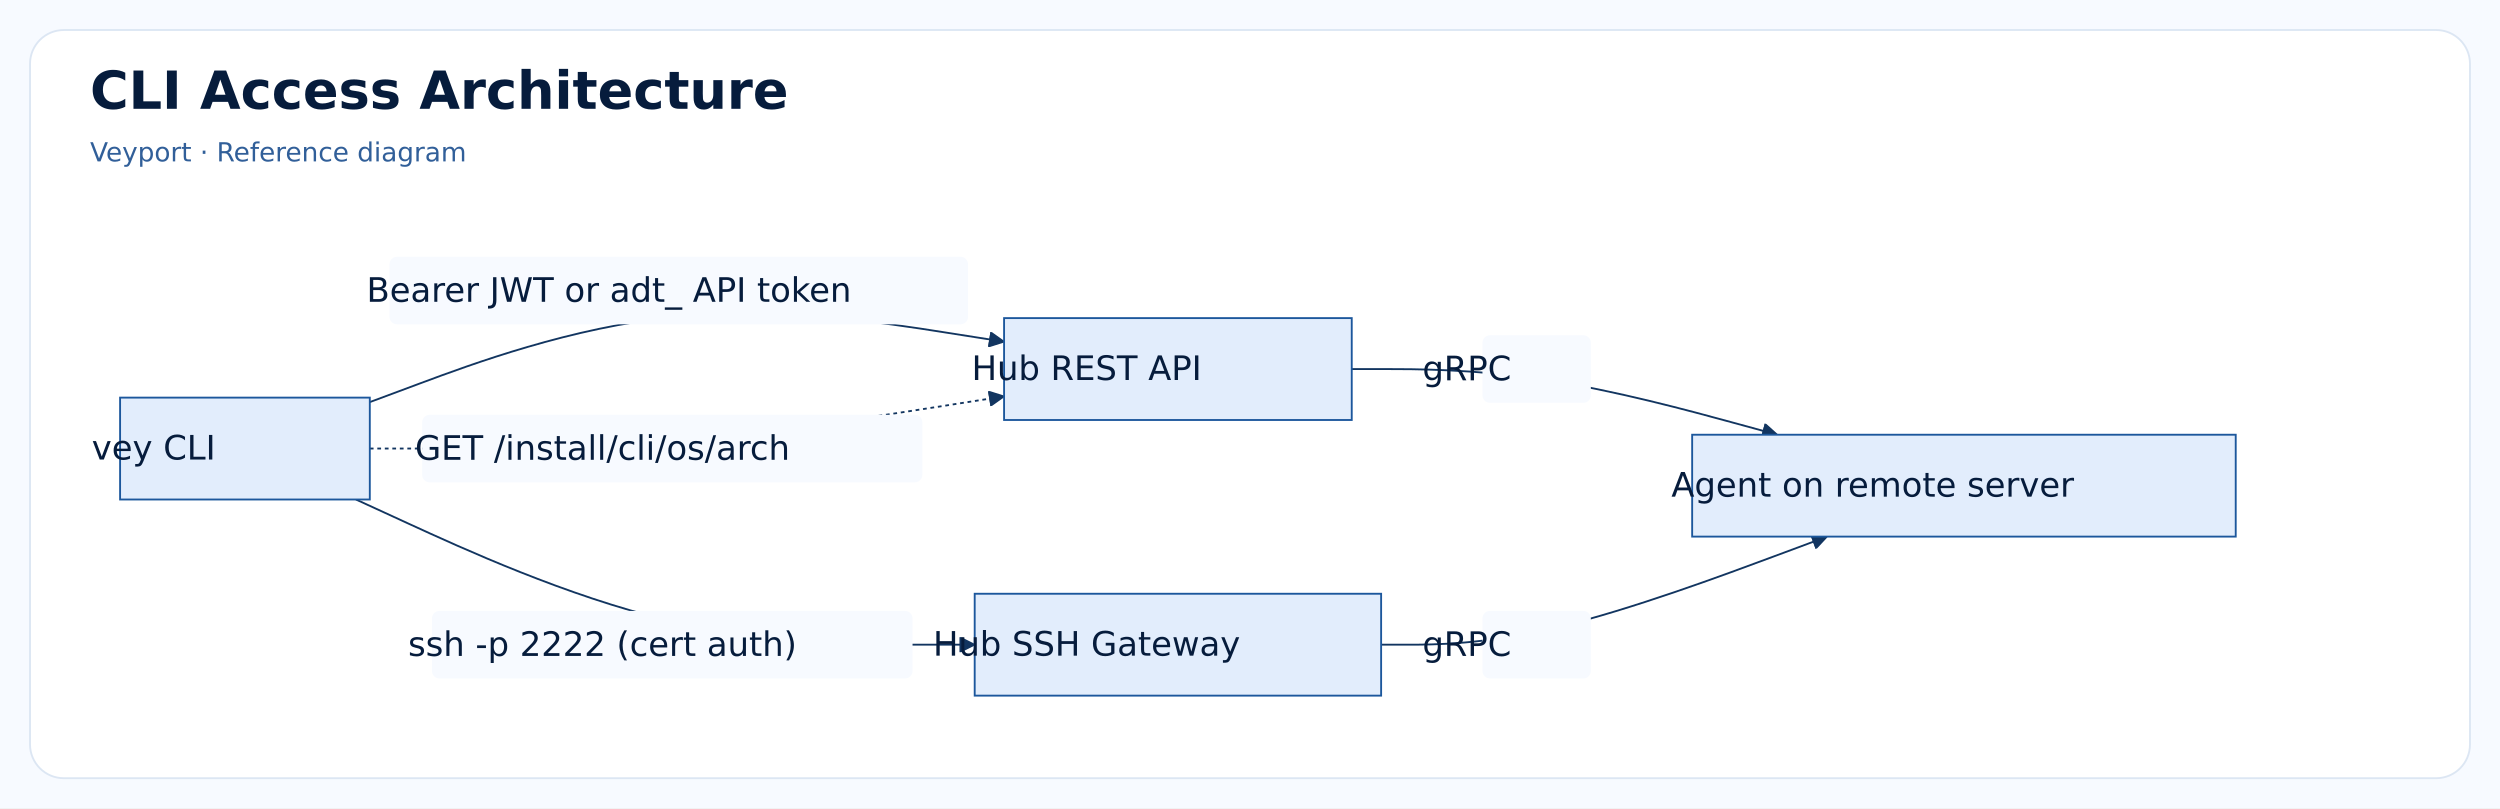
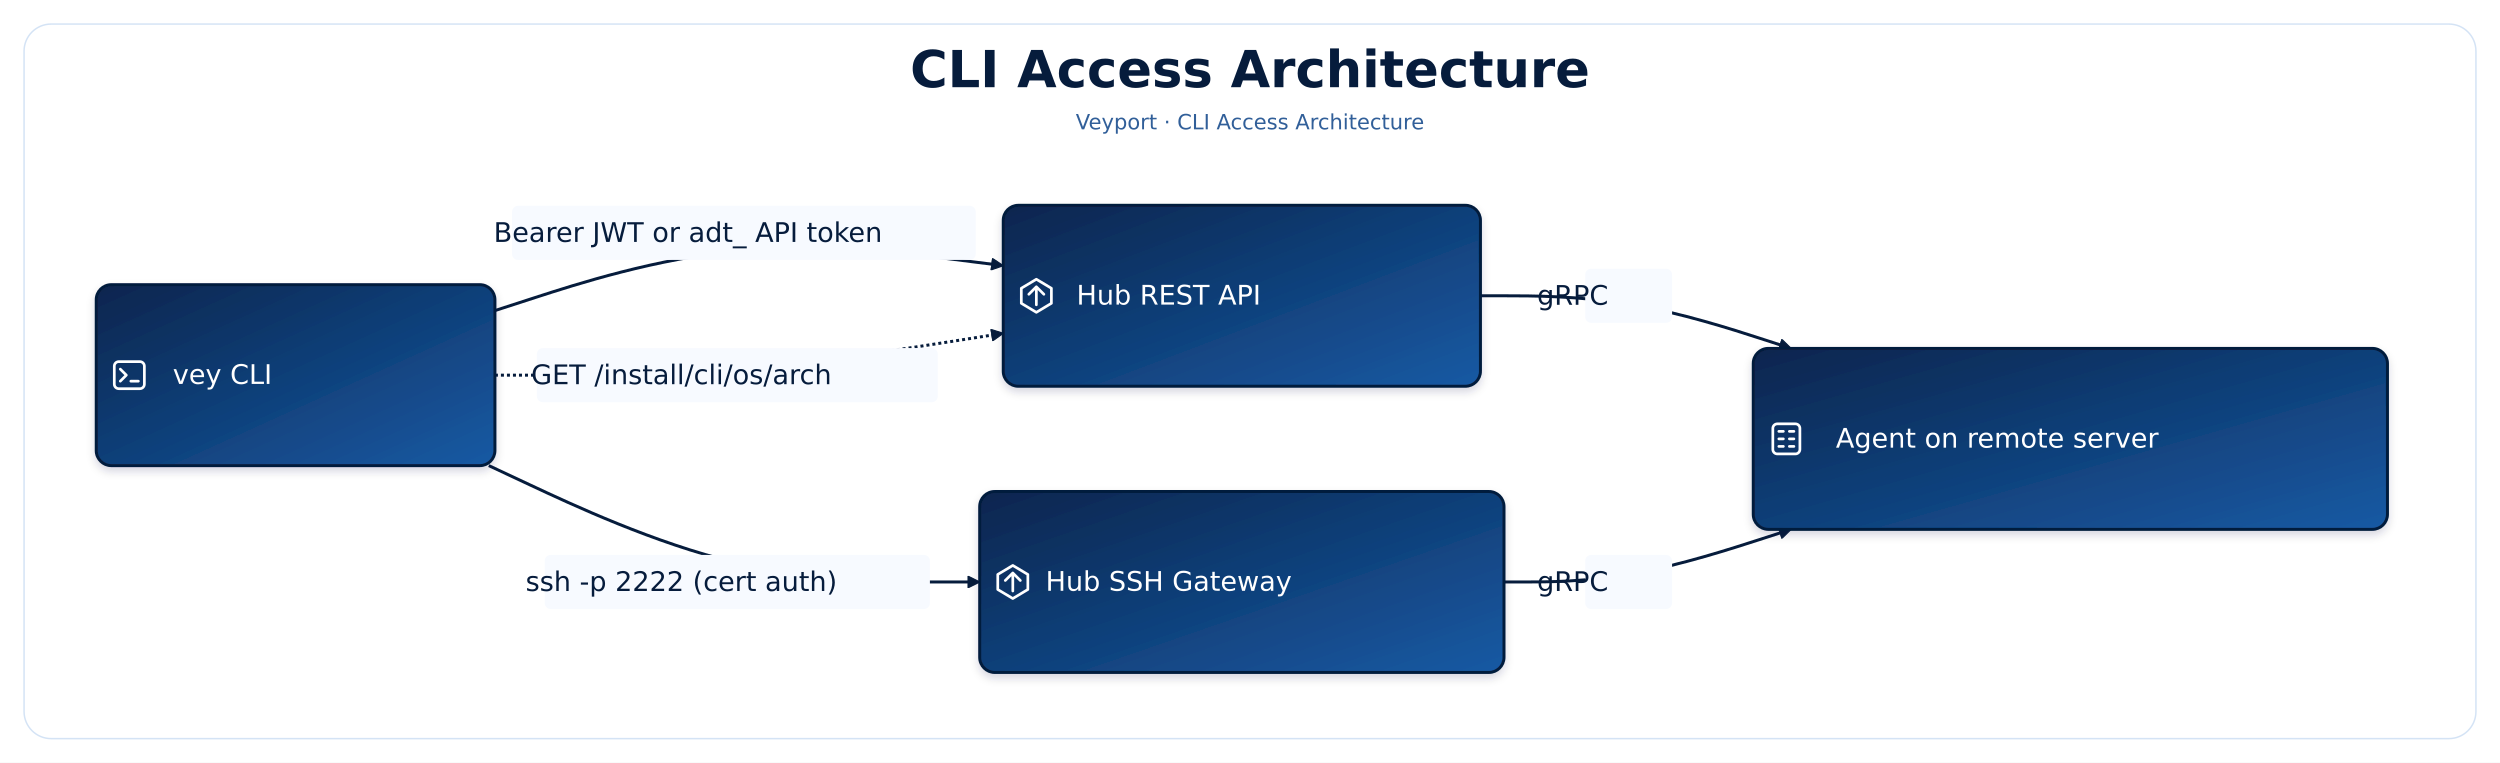
- <svg xmlns="http://www.w3.org/2000/svg" xml:space="preserve" width="1332.32" height="430.725" viewBox="0 0 1332.32 430.725">
-   <rect width="1332.32" height="430.725" fill="#f7faff" />
-   <rect x="16" y="16" width="1300.32" height="398.725" rx="18" fill="#ffffff" stroke="#dce6f3" />
-   <text x="48" y="58" font-family="DejaVu Sans" font-size="28" font-weight="bold" fill="#061c3c">CLI Access Architecture</text>
-   <text x="48" y="86" font-family="DejaVu Sans" font-size="14" fill="#315f99">Veyport · Reference diagram</text>
-   <svg id="figure1" overflow="visible" x="48" y="112" width="1236.32" height="266.725" viewBox="-8 -8 1236.32 266.725">
-     <style>#figure1{font-family:DejaVu Sans;font-size:18px;fill:#061c3c;}@keyframes edge-animation-frame{from{stroke-dashoffset:0;}}@keyframes dash{to{stroke-dashoffset:0;}}#figure1 .edge-animation-slow{stroke-dasharray:9,5!important;stroke-dashoffset:900;animation:dash 50s linear infinite;stroke-linecap:round;}#figure1 .edge-animation-fast{stroke-dasharray:9,5!important;stroke-dashoffset:900;animation:dash 20s linear infinite;stroke-linecap:round;}#figure1 .error-icon{fill:#eef4fc;}#figure1 .error-text{fill:#110b03;stroke:#110b03;}#figure1 .edge-thickness-normal{stroke-width:1px;}#figure1 .edge-thickness-thick{stroke-width:3.5px;}#figure1 .edge-pattern-solid{stroke-dasharray:0;}#figure1 .edge-thickness-invisible{stroke-width:0;fill:none;}#figure1 .edge-pattern-dashed{stroke-dasharray:3;}#figure1 .edge-pattern-dotted{stroke-dasharray:2;}#figure1 .marker{fill:#123560;stroke:#123560;}#figure1 .marker.cross{stroke:#123560;}#figure1 svg{font-family:DejaVu Sans;font-size:18px;}#figure1 p{margin:0;}#figure1 .label{font-family:DejaVu Sans;color:#061c3c;}#figure1 .cluster-label text{fill:#110b03;}#figure1 .cluster-label span{color:#110b03;}#figure1 .cluster-label span p{background-color:transparent;}#figure1 .label text,#figure1 span{fill:#061c3c;color:#061c3c;}#figure1 .node rect,#figure1 .node circle,#figure1 .node ellipse,#figure1 .node polygon,#figure1 .node path{fill:#e2edfc;stroke:#1c579c;stroke-width:1px;}#figure1 .rough-node .label text,#figure1 .node .label text,#figure1 .image-shape .label,#figure1 .icon-shape .label{text-anchor:middle;}#figure1 .node .katex path{fill:#000;stroke:#000;stroke-width:1px;}#figure1 .rough-node .label,#figure1 .node .label,#figure1 .image-shape .label,#figure1 .icon-shape .label{text-align:center;}#figure1 .node.clickable{cursor:pointer;}#figure1 .root .anchor path{fill:#123560!important;stroke-width:0;stroke:#123560;}#figure1 .arrowheadPath{fill:#080500;}#figure1 .edgePath .path{stroke:#123560;stroke-width:1px;}#figure1 .flowchart-link{stroke:#123560;fill:none;}#figure1 .edgeLabel{background-color:#f7faff;text-align:center;}#figure1 .edgeLabel p{background-color:#f7faff;}#figure1 .edgeLabel rect{opacity:0.5;background-color:#f7faff;fill:#f7faff;}#figure1 .labelBkg{background-color:rgba(247, 250, 255, 0.5);}#figure1 .cluster rect{fill:#eef4fc;stroke:#4775b3;stroke-width:1px;}#figure1 .cluster text{fill:#110b03;}#figure1 .cluster span{color:#110b03;}#figure1 div.mermaidTooltip{position:absolute;text-align:center;max-width:200px;padding:2px;font-family:DejaVu Sans;font-size:12px;background:#eef4fc;border:1px solid hsl(214.286, 30%, 86.078%);border-radius:2px;pointer-events:none;z-index:100;}#figure1 .flowchartTitleText{text-anchor:middle;font-size:18px;fill:#061c3c;}#figure1 rect.text{fill:none;stroke-width:0;}#figure1 .icon-shape,#figure1 .image-shape{background-color:#f7faff;text-align:center;}#figure1 .icon-shape p,#figure1 .image-shape p{background-color:#f7faff;padding:2px;}#figure1 .icon-shape .label rect,#figure1 .image-shape .label rect{opacity:0.5;background-color:#f7faff;fill:#f7faff;}#figure1 .label-icon{display:inline-block;height:1em;overflow:visible;vertical-align:-0.125em;}#figure1 .node .label-icon path{fill:currentColor;stroke:revert;stroke-width:revert;}#figure1 .node .neo-node{stroke:#1c579c;}#figure1 [data-look="neo"].node rect,#figure1 [data-look="neo"].cluster rect,#figure1 [data-look="neo"].node polygon{stroke:url(#figure1-gradient);filter:drop-shadow( 1px 2px 2px rgba(185,185,185,1));}#figure1 [data-look="neo"].node path{stroke:url(#figure1-gradient);stroke-width:1px;}#figure1 [data-look="neo"].node .outer-path{filter:drop-shadow( 1px 2px 2px rgba(185,185,185,1));}#figure1 [data-look="neo"].node .neo-line path{stroke:#1c579c;filter:none;}#figure1 [data-look="neo"].node circle{stroke:url(#figure1-gradient);filter:drop-shadow( 1px 2px 2px rgba(185,185,185,1));}#figure1 [data-look="neo"].node circle .state-start{fill:#000000;}#figure1 [data-look="neo"].icon-shape .icon{fill:url(#figure1-gradient);filter:drop-shadow( 1px 2px 2px rgba(185,185,185,1));}#figure1 [data-look="neo"].icon-shape .icon-neo path{stroke:url(#figure1-gradient);filter:drop-shadow( 1px 2px 2px rgba(185,185,185,1));}#figure1 :root{--mermaid-font-family:DejaVu Sans;}</style>
+ <svg xmlns="http://www.w3.org/2000/svg" xml:space="preserve" width="1662.32" height="507.125" viewBox="0 0 1662.32 507.125">
+   <rect width="1662.32" height="507.125" fill="#ffffff" />
+   <defs>
+     <linearGradient id="figure1-card" x1="0" y1="0" x2="1" y2="1">
+       <stop offset="0" stop-color="#08254e" />
+       <stop offset="1" stop-color="#185aa4" />
+     </linearGradient>
+     <filter id="figure1-shadow" x="-10%" y="-20%" width="120%" height="150%">
+       <feDropShadow dx="0" dy="3" stdDeviation="3" flood-color="#061c3c" flood-opacity="0.16" />
+     </filter>
+   </defs>
+   <rect x="16" y="16" width="1630.32" height="475.125" rx="18" fill="#ffffff" stroke="#d4e3f5" />
+   <text x="831.16" y="58" text-anchor="middle" font-family="DejaVu Sans" font-size="34" font-weight="bold" fill="#061c3c">CLI Access Architecture</text>
+   <text x="831.16" y="86" text-anchor="middle" font-family="DejaVu Sans" font-size="14" fill="#315f99">Veyport · CLI Access Architecture</text>
+   <svg id="figure1" overflow="visible" x="48" y="112" width="1566.32" height="343.125" viewBox="-8 -8 1566.32 343.125">
+     <style>#figure1{font-family:DejaVu Sans;font-size:18px;fill:#ffffff;}@keyframes edge-animation-frame{from{stroke-dashoffset:0;}}@keyframes dash{to{stroke-dashoffset:0;}}#figure1 .edge-animation-slow{stroke-dasharray:9,5!important;stroke-dashoffset:900;animation:dash 50s linear infinite;stroke-linecap:round;}#figure1 .edge-animation-fast{stroke-dasharray:9,5!important;stroke-dashoffset:900;animation:dash 20s linear infinite;stroke-linecap:round;}#figure1 .error-icon{fill:#eef4fc;}#figure1 .error-text{fill:#110b03;stroke:#110b03;}#figure1 .edge-thickness-normal{stroke-width:1px;}#figure1 .edge-thickness-thick{stroke-width:3.5px;}#figure1 .edge-pattern-solid{stroke-dasharray:0;}#figure1 .edge-thickness-invisible{stroke-width:0;fill:none;}#figure1 .edge-pattern-dashed{stroke-dasharray:3;}#figure1 .edge-pattern-dotted{stroke-dasharray:2;}#figure1 .marker{fill:#123560;stroke:#123560;}#figure1 .marker.cross{stroke:#123560;}#figure1 svg{font-family:DejaVu Sans;font-size:18px;}#figure1 p{margin:0;}#figure1 .label{font-family:DejaVu Sans;color:#ffffff;}#figure1 .cluster-label text{fill:#110b03;}#figure1 .cluster-label span{color:#110b03;}#figure1 .cluster-label span p{background-color:transparent;}#figure1 .label text,#figure1 span{fill:#ffffff;color:#ffffff;}#figure1 .node rect,#figure1 .node circle,#figure1 .node ellipse,#figure1 .node polygon,#figure1 .node path{fill:#123c71;stroke:#1c579c;stroke-width:1px;}#figure1 .rough-node .label text,#figure1 .node .label text,#figure1 .image-shape .label,#figure1 .icon-shape .label{text-anchor:middle;}#figure1 .node .katex path{fill:#000;stroke:#000;stroke-width:1px;}#figure1 .rough-node .label,#figure1 .node .label,#figure1 .image-shape .label,#figure1 .icon-shape .label{text-align:center;}#figure1 .node.clickable{cursor:pointer;}#figure1 .root .anchor path{fill:#123560!important;stroke-width:0;stroke:#123560;}#figure1 .arrowheadPath{fill:#080500;}#figure1 .edgePath .path{stroke:#123560;stroke-width:1px;}#figure1 .flowchart-link{stroke:#123560;fill:none;}#figure1 .edgeLabel{background-color:#f7faff;text-align:center;}#figure1 .edgeLabel p{background-color:#f7faff;}#figure1 .edgeLabel rect{opacity:0.5;background-color:#f7faff;fill:#f7faff;}#figure1 .labelBkg{background-color:rgba(247, 250, 255, 0.5);}#figure1 .cluster rect{fill:#eef4fc;stroke:#4775b3;stroke-width:1px;}#figure1 .cluster text{fill:#110b03;}#figure1 .cluster span{color:#110b03;}#figure1 div.mermaidTooltip{position:absolute;text-align:center;max-width:200px;padding:2px;font-family:DejaVu Sans;font-size:12px;background:#eef4fc;border:1px solid hsl(214.286, 30%, 86.078%);border-radius:2px;pointer-events:none;z-index:100;}#figure1 .flowchartTitleText{text-anchor:middle;font-size:18px;fill:#ffffff;}#figure1 rect.text{fill:none;stroke-width:0;}#figure1 .icon-shape,#figure1 .image-shape{background-color:#f7faff;text-align:center;}#figure1 .icon-shape p,#figure1 .image-shape p{background-color:#f7faff;padding:2px;}#figure1 .icon-shape .label rect,#figure1 .image-shape .label rect{opacity:0.5;background-color:#f7faff;fill:#f7faff;}#figure1 .label-icon{display:inline-block;height:1em;overflow:visible;vertical-align:-0.125em;}#figure1 .node .label-icon path{fill:currentColor;stroke:revert;stroke-width:revert;}#figure1 .node .neo-node{stroke:#1c579c;}#figure1 [data-look="neo"].node rect,#figure1 [data-look="neo"].cluster rect,#figure1 [data-look="neo"].node polygon{stroke:url(#figure1-gradient);filter:drop-shadow( 1px 2px 2px rgba(185,185,185,1));}#figure1 [data-look="neo"].node path{stroke:url(#figure1-gradient);stroke-width:1px;}#figure1 [data-look="neo"].node .outer-path{filter:drop-shadow( 1px 2px 2px rgba(185,185,185,1));}#figure1 [data-look="neo"].node .neo-line path{stroke:#1c579c;filter:none;}#figure1 [data-look="neo"].node circle{stroke:url(#figure1-gradient);filter:drop-shadow( 1px 2px 2px rgba(185,185,185,1));}#figure1 [data-look="neo"].node circle .state-start{fill:#000000;}#figure1 [data-look="neo"].icon-shape .icon{fill:url(#figure1-gradient);filter:drop-shadow( 1px 2px 2px rgba(185,185,185,1));}#figure1 [data-look="neo"].icon-shape .icon-neo path{stroke:url(#figure1-gradient);filter:drop-shadow( 1px 2px 2px rgba(185,185,185,1));}#figure1 :root{--mermaid-font-family:DejaVu Sans;}</style>
    <g>
      <marker id="figure1_flowchart-v2-pointEnd" class="marker flowchart-v2" viewBox="0 0 10 10" refX="5" refY="5" markerUnits="userSpaceOnUse" markerWidth="8" markerHeight="8" orient="auto">
        <path d="M 0 0 L 10 5 L 0 10 z" class="arrowMarkerPath" style="stroke-width: 1; stroke-dasharray: 1,0;" />
      </marker>
      <marker id="figure1_flowchart-v2-pointStart" class="marker flowchart-v2" viewBox="0 0 10 10" refX="4.5" refY="5" markerUnits="userSpaceOnUse" markerWidth="8" markerHeight="8" orient="auto">
        <path d="M 0 5 L 10 10 L 10 0 z" class="arrowMarkerPath" style="stroke-width: 1; stroke-dasharray: 1,0;" />
      </marker>
      <marker id="figure1_flowchart-v2-pointEnd-margin" class="marker flowchart-v2" viewBox="0 0 11.5 14" refX="11.5" refY="7" markerUnits="userSpaceOnUse" markerWidth="10.5" markerHeight="14" orient="auto">
        <path d="M 0 0 L 11.5 7 L 0 14 z" class="arrowMarkerPath" style="stroke-width: 0; stroke-dasharray: 1,0;" />
      </marker>
      <marker id="figure1_flowchart-v2-pointStart-margin" class="marker flowchart-v2" viewBox="0 0 11.5 14" refX="1" refY="7" markerUnits="userSpaceOnUse" markerWidth="11.5" markerHeight="14" orient="auto">
        <polygon points="0,7 11.5,14 11.5,0" class="arrowMarkerPath" style="stroke-width: 0; stroke-dasharray: 1,0;" />
      </marker>
      <marker id="figure1_flowchart-v2-circleEnd" class="marker flowchart-v2" viewBox="0 0 10 10" refX="11" refY="5" markerUnits="userSpaceOnUse" markerWidth="11" markerHeight="11" orient="auto">
        <circle cx="5" cy="5" r="5" class="arrowMarkerPath" style="stroke-width: 1; stroke-dasharray: 1,0;" />
      </marker>
      <marker id="figure1_flowchart-v2-circleStart" class="marker flowchart-v2" viewBox="0 0 10 10" refX="-1" refY="5" markerUnits="userSpaceOnUse" markerWidth="11" markerHeight="11" orient="auto">
        <circle cx="5" cy="5" r="5" class="arrowMarkerPath" style="stroke-width: 1; stroke-dasharray: 1,0;" />
      </marker>
      <marker id="figure1_flowchart-v2-circleEnd-margin" class="marker flowchart-v2" viewBox="0 0 10 10" refY="5" refX="12.25" markerUnits="userSpaceOnUse" markerWidth="14" markerHeight="14" orient="auto">
        <circle cx="5" cy="5" r="5" class="arrowMarkerPath" style="stroke-width: 0; stroke-dasharray: 1,0;" />
      </marker>
      <marker id="figure1_flowchart-v2-circleStart-margin" class="marker flowchart-v2" viewBox="0 0 10 10" refX="-2" refY="5" markerUnits="userSpaceOnUse" markerWidth="14" markerHeight="14" orient="auto">
        <circle cx="5" cy="5" r="5" class="arrowMarkerPath" style="stroke-width: 0; stroke-dasharray: 1,0;" />
      </marker>
      <marker id="figure1_flowchart-v2-crossEnd" class="marker cross flowchart-v2" viewBox="0 0 11 11" refX="12" refY="5.2" markerUnits="userSpaceOnUse" markerWidth="11" markerHeight="11" orient="auto">
        <path d="M 1,1 l 9,9 M 10,1 l -9,9" class="arrowMarkerPath" style="stroke-width: 2; stroke-dasharray: 1,0;" />
      </marker>
      <marker id="figure1_flowchart-v2-crossStart" class="marker cross flowchart-v2" viewBox="0 0 11 11" refX="-1" refY="5.2" markerUnits="userSpaceOnUse" markerWidth="11" markerHeight="11" orient="auto">
        <path d="M 1,1 l 9,9 M 10,1 l -9,9" class="arrowMarkerPath" style="stroke-width: 2; stroke-dasharray: 1,0;" />
      </marker>
      <marker id="figure1_flowchart-v2-crossEnd-margin" class="marker cross flowchart-v2" viewBox="0 0 15 15" refX="17.7" refY="7.5" markerUnits="userSpaceOnUse" markerWidth="12" markerHeight="12" orient="auto">
        <path d="M 1,1 L 14,14 M 1,14 L 14,1" class="arrowMarkerPath" style="stroke-width: 2.5;" />
      </marker>
      <marker id="figure1_flowchart-v2-crossStart-margin" class="marker cross flowchart-v2" viewBox="0 0 15 15" refX="-3.5" refY="7.5" markerUnits="userSpaceOnUse" markerWidth="12" markerHeight="12" orient="auto">
        <path d="M 1,1 L 14,14 M 1,14 L 14,1" class="arrowMarkerPath" style="stroke-width: 2.5; stroke-dasharray: 1,0;" />
      </marker>
      <g class="root">
        <g class="clusters" />
        <g class="edgePaths">
-           <path d="M141.08,94.286L167.943,84.288C194.807,74.291,248.533,54.295,304.211,48.829C359.89,43.362,417.519,52.424,446.334,56.955L475.149,61.486" id="figure1-L_A_B_0" class="edge-thickness-normal edge-pattern-solid edge-thickness-normal edge-pattern-solid flowchart-link" style=";" data-edge="true" data-et="edge" data-id="L_A_B_0" data-points="W3sieCI6MTQxLjA3OTk5OTk5OTk5OTk4LCJ5Ijo5NC4yODU5Njk2MTE4MDM5OH0seyJ4IjozMDIuMjYsInkiOjM0LjN9LHsieCI6NDc5LjEsInkiOjYyLjEwNzYxMDk1NDQzMDc1NH1d" data-look="classic" marker-end="url(#figure1_flowchart-v2-pointEnd)" />
-           <path d="M664.38,76.675L680.803,76.675C697.227,76.675,730.073,76.675,767.227,82.333C804.381,87.991,845.842,99.306,866.572,104.964L887.302,110.622" id="figure1-L_B_C_0" class="edge-thickness-normal edge-pattern-solid edge-thickness-normal edge-pattern-solid flowchart-link" style=";" data-edge="true" data-et="edge" data-id="L_B_C_0" data-points="W3sieCI6NjY0LjM4LCJ5Ijo3Ni42NzV9LHsieCI6NzYyLjkyLCJ5Ijo3Ni42NzV9LHsieCI6ODkxLjE2MTM1MTU2ODc4NTEsInkiOjExMS42NzQ5OTk5OTk5OTk5OH1d" data-look="classic" marker-end="url(#figure1_flowchart-v2-pointEnd)" />
-           <path d="M141.08,119.05L167.943,119.05C194.807,119.05,248.533,119.05,304.211,114.519C359.89,109.988,417.519,100.926,446.334,96.395L475.149,91.864" id="figure1-L_A_B_2" class="edge-thickness-normal edge-pattern-dotted edge-thickness-normal edge-pattern-solid flowchart-link" style=";" data-edge="true" data-et="edge" data-id="L_A_B_2" data-points="W3sieCI6MTQxLjA3OTk5OTk5OTk5OTk4LCJ5IjoxMTkuMDV9LHsieCI6MzAyLjI2LCJ5IjoxMTkuMDV9LHsieCI6NDc5LjEsInkiOjkxLjI0MjM4OTA0NTU2OTI0fV0=" data-look="classic" marker-end="url(#figure1_flowchart-v2-pointEnd)" />
-           <path d="M133.689,146.2L161.785,159.096C189.88,171.992,246.07,197.783,300.362,210.679C354.653,223.575,407.047,223.575,433.243,223.575L459.44,223.575" id="figure1-L_A_D_0" class="edge-thickness-normal edge-pattern-solid edge-thickness-normal edge-pattern-solid flowchart-link" style=";" data-edge="true" data-et="edge" data-id="L_A_D_0" data-points="W3sieCI6MTMzLjY4OTQ2NjYzNDc3NjM1LCJ5IjoxNDYuMn0seyJ4IjozMDIuMjYsInkiOjIyMy41NzV9LHsieCI6NDYzLjQ0LCJ5IjoyMjMuNTc1fV0=" data-look="classic" marker-end="url(#figure1_flowchart-v2-pointEnd)" />
-           <path d="M680.04,223.575L693.853,223.575C707.667,223.575,735.293,223.575,774.277,214.208C813.26,204.84,863.6,186.105,888.77,176.738L913.94,167.37" id="figure1-L_D_C_0" class="edge-thickness-normal edge-pattern-solid edge-thickness-normal edge-pattern-solid flowchart-link" style=";" data-edge="true" data-et="edge" data-id="L_D_C_0" data-points="W3sieCI6NjgwLjA0LCJ5IjoyMjMuNTc1fSx7IngiOjc2Mi45MiwieSI6MjIzLjU3NX0seyJ4Ijo5MTcuNjg4OTkxMTUwNDQyMywieSI6MTY1Ljk3NX1d" data-look="classic" marker-end="url(#figure1_flowchart-v2-pointEnd)" />
+           <path d="M273.08,86.514L299.943,77.812C326.807,69.109,380.533,51.705,436.209,46.642C491.884,41.579,549.508,48.857,578.32,52.496L607.132,56.136" id="figure1-L_A_B_0" class="edge-thickness-normal edge-pattern-solid edge-thickness-normal edge-pattern-solid flowchart-link" style=";" data-edge="true" data-et="edge" data-id="L_A_B_0" data-points="W3sieCI6MjczLjA4LCJ5Ijo4Ni41MTM5MzUwNDAxNzQzMn0seyJ4Ijo0MzQuMjYsInkiOjM0LjN9LHsieCI6NjExLjEsInkiOjU2LjYzNjkzNTEzNzcxMzEyNH1d" data-look="classic" marker-end="url(#figure1_flowchart-v2-pointEnd)" />
+           <path d="M928.38,76.675L944.803,76.675C961.227,76.675,994.073,76.675,1027.869,82.303C1061.666,87.931,1096.411,99.187,1113.784,104.814L1131.157,110.442" id="figure1-L_B_C_0" class="edge-thickness-normal edge-pattern-solid edge-thickness-normal edge-pattern-solid flowchart-link" style=";" data-edge="true" data-et="edge" data-id="L_B_C_0" data-points="W3sieCI6OTI4LjM4LCJ5Ijo3Ni42NzV9LHsieCI6MTAyNi45MiwieSI6NzYuNjc1fSx7IngiOjExMzQuOTYyMDM4ODg1OTY5NiwieSI6MTExLjY3NDk5OTk5OTk5OTk4fV0=" data-look="classic" marker-end="url(#figure1_flowchart-v2-pointEnd)" />
+           <path d="M273.08,129.45L299.943,129.45C326.807,129.45,380.533,129.45,436.211,124.917C491.89,120.384,549.519,111.318,578.334,106.785L607.149,102.253" id="figure1-L_A_B_2" class="edge-thickness-normal edge-pattern-dotted edge-thickness-normal edge-pattern-solid flowchart-link" style=";" data-edge="true" data-et="edge" data-id="L_A_B_2" data-points="W3sieCI6MjczLjA4LCJ5IjoxMjkuNDV9LHsieCI6NDM0LjI2LCJ5IjoxMjkuNDV9LHsieCI6NjExLjEsInkiOjEwMS42MzA5NjE2MDcyNDkzfV0=" data-look="classic" marker-end="url(#figure1_flowchart-v2-pointEnd)" />
+           <path d="M269.006,189.6L296.548,202.496C324.091,215.392,379.175,241.183,432.914,254.079C486.653,266.975,539.047,266.975,565.243,266.975L591.44,266.975" id="figure1-L_A_D_0" class="edge-thickness-normal edge-pattern-solid edge-thickness-normal edge-pattern-solid flowchart-link" style=";" data-edge="true" data-et="edge" data-id="L_A_D_0" data-points="W3sieCI6MjY5LjAwNTc5MTY3NDI0MSwieSI6MTg5LjZ9LHsieCI6NDM0LjI2LCJ5IjoyNjYuOTc1fSx7IngiOjU5NS40NCwieSI6MjY2Ljk3NX1d" data-look="classic" marker-end="url(#figure1_flowchart-v2-pointEnd)" />
+           <path d="M944.04,266.975L957.853,266.975C971.667,266.975,999.293,266.975,1030.479,261.347C1061.666,255.719,1096.411,244.463,1113.784,238.836L1131.157,233.208" id="figure1-L_D_C_0" class="edge-thickness-normal edge-pattern-solid edge-thickness-normal edge-pattern-solid flowchart-link" style=";" data-edge="true" data-et="edge" data-id="L_D_C_0" data-points="W3sieCI6OTQ0LjA0LCJ5IjoyNjYuOTc1fSx7IngiOjEwMjYuOTIsInkiOjI2Ni45NzV9LHsieCI6MTEzNC45NjIwMzg4ODU5Njk2LCJ5IjoyMzEuOTc1fV0=" data-look="classic" marker-end="url(#figure1_flowchart-v2-pointEnd)" />
        </g>
        <g class="edgeLabels">
-           <g class="edgeLabel" transform="translate(305.7335, 34.8462)">
+           <g class="edgeLabel" transform="translate(438.6346, 34.85257)">
            <rect x="-154.16" y="-18" width="308.32" height="36" rx="4" style="fill:#f7faff;opacity:1;fill-opacity:1;stroke:none" />
            <text text-anchor="middle" fill="#061c3c" font-family="DejaVu Sans" font-size="18">
              <tspan x="0" y="6">Bearer JWT or adt_ API token</tspan>
            </text>
          </g>
-           <g class="edgeLabel" transform="translate(762.92, 76.675)">
+           <g class="edgeLabel" transform="translate(1026.92, 76.675)">
            <rect x="-28.88" y="-18" width="57.76" height="36" rx="4" style="fill:#f7faff;opacity:1;fill-opacity:1;stroke:none" />
            <text text-anchor="middle" fill="#061c3c" font-family="DejaVu Sans" font-size="18">
              <tspan x="0" y="6">gRPC</tspan>
            </text>
          </g>
-           <g class="edgeLabel" transform="translate(302.26, 119.05)">
+           <g class="edgeLabel" transform="translate(434.26, 129.45)">
            <rect x="-133.28" y="-18" width="266.56" height="36" rx="4" style="fill:#f7faff;opacity:1;fill-opacity:1;stroke:none" />
            <text text-anchor="middle" fill="#061c3c" font-family="DejaVu Sans" font-size="18">
              <tspan x="0" y="6">GET /install/cli/os/arch</tspan>
            </text>
          </g>
-           <g class="edgeLabel" transform="translate(302.26, 223.575)">
+           <g class="edgeLabel" transform="translate(434.26, 266.975)">
            <rect x="-128.06" y="-18" width="256.12" height="36" rx="4" style="fill:#f7faff;opacity:1;fill-opacity:1;stroke:none" />
            <text text-anchor="middle" fill="#061c3c" font-family="DejaVu Sans" font-size="18">
              <tspan x="0" y="6">ssh -p 2222 (cert auth)</tspan>
            </text>
          </g>
-           <g class="edgeLabel" transform="translate(762.92, 223.575)">
+           <g class="edgeLabel" transform="translate(1026.92, 266.975)">
            <rect x="-28.88" y="-18" width="57.76" height="36" rx="4" style="fill:#f7faff;opacity:1;fill-opacity:1;stroke:none" />
            <text text-anchor="middle" fill="#061c3c" font-family="DejaVu Sans" font-size="18">
              <tspan x="0" y="6">gRPC</tspan>
            </text>
          </g>
        </g>
        <g class="nodes">
-           <g class="node default" id="figure1-flowchart-A-0" data-look="classic" transform="translate(74.54, 119.05)">
-             <rect class="basic label-container" style="" x="-66.54" y="-27.15" width="133.08" height="54.3" />
+           <g class="node default" id="figure1-flowchart-A-0" data-look="classic" transform="translate(140.54, 129.45)">
+             <rect class="basic label-container" style="" x="-132.54" y="-60.15" width="265.08" height="120.3" rx="10" ry="10" />
            <g class="label" style="" transform="translate(0, -12.15)">
-               <rect />
+               <rect rx="10" ry="10" />
              <g>
-                 <rect class="background" style="stroke: none" />
+                 <rect class="background" style="stroke: none" rx="10" ry="10" />
                <text y="-10.1" style="">
                  <tspan class="text-outer-tspan row" x="0" y="-0.1em" dy="1.1em">vey CLI</tspan>
                </text>
              </g>
            </g>
+             <g class="diagram-icon" transform="translate(-122.54,-12)" fill="none" stroke="#ffffff" stroke-width="1.8" stroke-linecap="round" stroke-linejoin="round" aria-hidden="true">
+               <rect x="2" y="3" width="20" height="18" rx="3" />
+               <path d="m6 8 4 4-4 4m7 0h5" />
+             </g>
          </g>
-           <g class="node default" id="figure1-flowchart-B-1" data-look="classic" transform="translate(571.74, 76.675)">
-             <rect class="basic label-container" style="" x="-92.64" y="-27.15" width="185.28" height="54.3" />
+           <g class="node default" id="figure1-flowchart-B-1" data-look="classic" transform="translate(769.74, 76.675)">
+             <rect class="basic label-container" style="" x="-158.64" y="-60.15" width="317.28" height="120.3" rx="10" ry="10" />
            <g class="label" style="" transform="translate(0, -12.15)">
-               <rect />
+               <rect rx="10" ry="10" />
              <g>
-                 <rect class="background" style="stroke: none" />
+                 <rect class="background" style="stroke: none" rx="10" ry="10" />
                <text y="-10.1" style="">
                  <tspan class="text-outer-tspan row" x="0" y="-0.1em" dy="1.1em">Hub REST API</tspan>
                </text>
              </g>
            </g>
+             <g class="diagram-icon" transform="translate(-148.64,-12)" fill="none" stroke="#ffffff" stroke-width="1.8" stroke-linecap="round" stroke-linejoin="round" aria-hidden="true">
+               <path d="m12 1 10 6v10l-10 6-10-6V7Zm0 5v12m-5-7 5-5 5 5" />
+             </g>
          </g>
-           <g class="node default" id="figure1-flowchart-C-3" data-look="classic" transform="translate(990.64, 138.825)">
-             <rect class="basic label-container" style="" x="-144.84" y="-27.15" width="289.68" height="54.3" />
+           <g class="node default" id="figure1-flowchart-C-3" data-look="classic" transform="translate(1320.64, 171.825)">
+             <rect class="basic label-container" style="" x="-210.84" y="-60.15" width="421.68" height="120.3" rx="10" ry="10" />
            <g class="label" style="" transform="translate(0, -12.15)">
-               <rect />
+               <rect rx="10" ry="10" />
              <g>
-                 <rect class="background" style="stroke: none" />
+                 <rect class="background" style="stroke: none" rx="10" ry="10" />
                <text y="-10.1" style="">
                  <tspan class="text-outer-tspan row" x="0" y="-0.1em" dy="1.1em">Agent on remote server</tspan>
                </text>
              </g>
            </g>
+             <g class="diagram-icon" transform="translate(-200.84,-12)" fill="none" stroke="#ffffff" stroke-width="1.8" stroke-linecap="round" stroke-linejoin="round" aria-hidden="true">
+               <rect x="3" y="2" width="18" height="20" rx="3" />
+               <path d="M7 7h3m4 0h3M7 12h3m4 0h3M7 17h3m4 0h3" />
+             </g>
          </g>
-           <g class="node default" id="figure1-flowchart-D-7" data-look="classic" transform="translate(571.74, 223.575)">
-             <rect class="basic label-container" style="" x="-108.3" y="-27.15" width="216.6" height="54.3" />
+           <g class="node default" id="figure1-flowchart-D-7" data-look="classic" transform="translate(769.74, 266.975)">
+             <rect class="basic label-container" style="" x="-174.3" y="-60.15" width="348.6" height="120.3" rx="10" ry="10" />
            <g class="label" style="" transform="translate(0, -12.15)">
-               <rect />
+               <rect rx="10" ry="10" />
              <g>
-                 <rect class="background" style="stroke: none" />
+                 <rect class="background" style="stroke: none" rx="10" ry="10" />
                <text y="-10.1" style="">
                  <tspan class="text-outer-tspan row" x="0" y="-0.1em" dy="1.1em">Hub SSH Gateway</tspan>
                </text>
              </g>
+             </g>
+             <g class="diagram-icon" transform="translate(-164.3,-12)" fill="none" stroke="#ffffff" stroke-width="1.8" stroke-linecap="round" stroke-linejoin="round" aria-hidden="true">
+               <path d="m12 1 10 6v10l-10 6-10-6V7Zm0 5v12m-5-7 5-5 5 5" />
            </g>
          </g>
        </g>
      </g>
    </g>
    <defs>
      <filter id="figure1-drop-shadow" height="130%" width="130%">
        <fedropshadow dx="4" dy="4" stdDeviation="0" flood-opacity="0.06" flood-color="#000000" />
      </filter>
    </defs>
    <defs>
      <filter id="figure1-drop-shadow-small" height="150%" width="150%">
        <fedropshadow dx="2" dy="2" stdDeviation="0" flood-opacity="0.06" flood-color="#000000" />
      </filter>
    </defs>
    <linearGradient id="figure1-gradient" gradientUnits="objectBoundingBox" x1="0%" y1="0%" x2="100%" y2="0%">
      <stop offset="0%" stop-color="#1c579c" stop-opacity="1" />
-       <stop offset="100%" stop-color="hsl(94.615, 41.25%, 83.725%)" stop-opacity="1" />
+       <stop offset="100%" stop-color="hsl(93.474, 32.519%, 15.686%)" stop-opacity="1" />
    </linearGradient>
+     <style>
+     #figure1 .node rect, #figure1 .node polygon, #figure1 .node path,
+     #figure1 .node circle, #figure1 .node ellipse, #figure1 rect.actor {
+       fill: url(#figure1-card); stroke: #061c3c; stroke-width: 2;
+       filter: url(#figure1-shadow);
+     }
+     #figure1 .node text, #figure1 .node tspan,
+     #figure1 text.actor, #figure1 text.actor tspan { fill: #ffffff; }
+     #figure1 .cluster rect { fill: #f1f6fd; stroke: #245c9e; stroke-width: 2; }
+     #figure1 .cluster text, #figure1 .cluster tspan { fill: #061c3c; font-weight: bold; }
+     #figure1 .flowchart-link, #figure1 .messageLine0, #figure1 .messageLine1 {
+       stroke: #061c3c; stroke-width: 2;
+     }
+     #figure1 marker path, #figure1 marker polygon { fill: #061c3c !important; stroke: #061c3c !important; }
+     #figure1 .diagram-icon path, #figure1 .diagram-icon rect, #figure1 .diagram-icon ellipse {
+       fill: none; stroke: #ffffff; stroke-width: 1.8; filter: none;
+     }
+     #figure1 .messageText, #figure1 .messageText tspan,
+     #figure1 .noteText, #figure1 .noteText tspan { fill: #061c3c; }
+   </style>
  </svg>
</svg>
